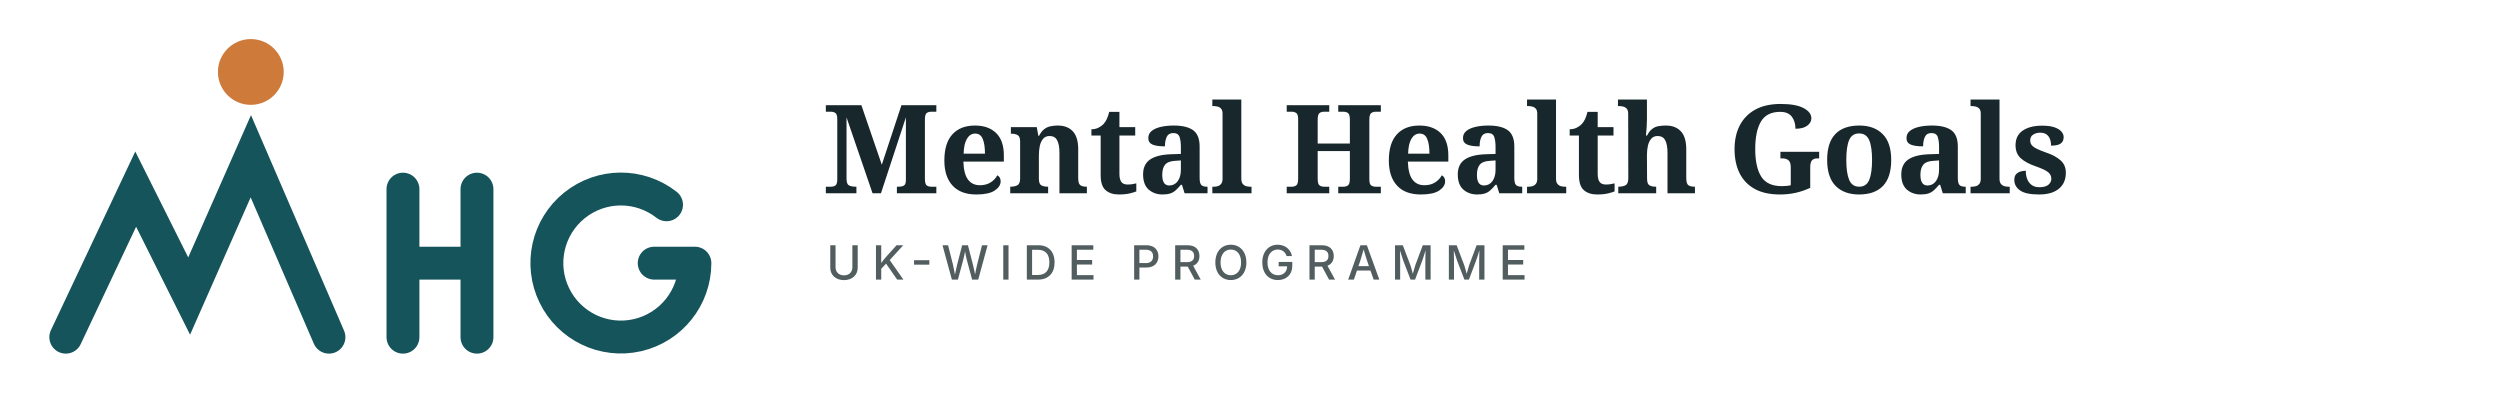
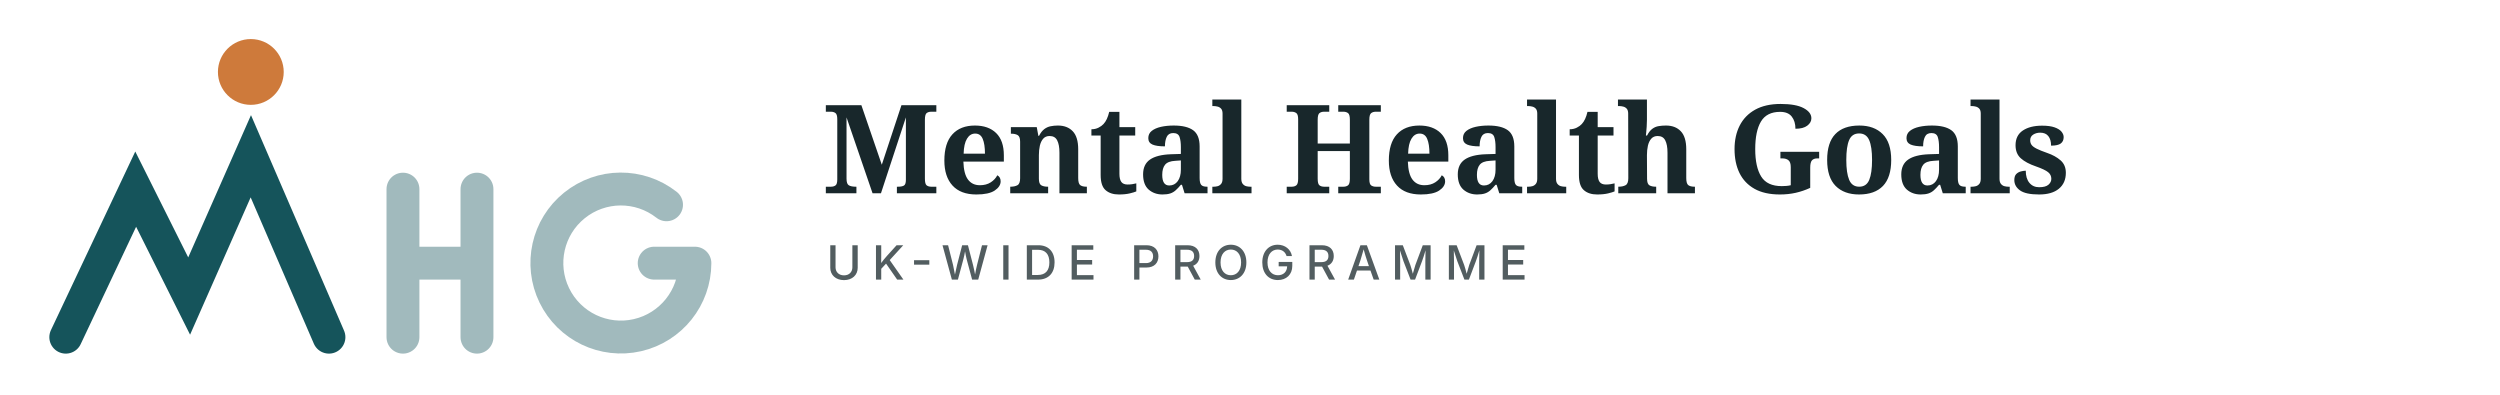
<svg xmlns="http://www.w3.org/2000/svg" width="608" height="96" viewBox="0 0 608 96" role="img" aria-label="Mental Health Goals — UK-wide Programme">
  <g transform="translate(0 0)">
    <path d="M 16 82 L 33 46 L 46 72 L 61 38 L 80 82" fill="none" stroke="#15545B" stroke-width="8" stroke-linecap="round" stroke-linejoin="miter" />
    <circle cx="61" cy="17.5" r="8" fill="#CE7A3B" />
-     <path d="M 98 82 L 98 46 M 98 64 L 116 64 M 116 46 L 116 82" fill="none" stroke="#15545B" stroke-width="8" stroke-linecap="round" stroke-linejoin="round" />
-     <path d="M 162.1 49.8 A 18 18 0 1 0 169 64 L 159.1 64" fill="none" stroke="#15545B" stroke-width="8" stroke-linecap="round" stroke-linejoin="round" />
+     <path d="M 98 82 L 98 46 M 98 64 L 116 64 M 116 46 L 116 82" fill="none" stroke="#15545B" stroke-width="8" stroke-linecap="round" stroke-linejoin="round" stroke-opacity="0.4" />
+     <path d="M 162.1 49.8 A 18 18 0 1 0 169 64 L 159.1 64" fill="none" stroke="#15545B" stroke-width="8" stroke-linecap="round" stroke-linejoin="round" stroke-opacity="0.4" />
  </g>
  <text x="200" y="47" font-family="Fraunces, 'Iowan Old Style', 'Palatino Nova', Georgia, serif" font-size="30" font-weight="600" letter-spacing="-0.3" fill="#18272B">Mental Health Goals</text>
  <text x="201" y="68" font-family="Inter, 'Helvetica Neue', Helvetica, Arial, sans-serif" font-size="11.5" font-weight="500" letter-spacing="2.6" fill="#18272B" opacity="0.75">UK-WIDE PROGRAMME</text>
</svg>
